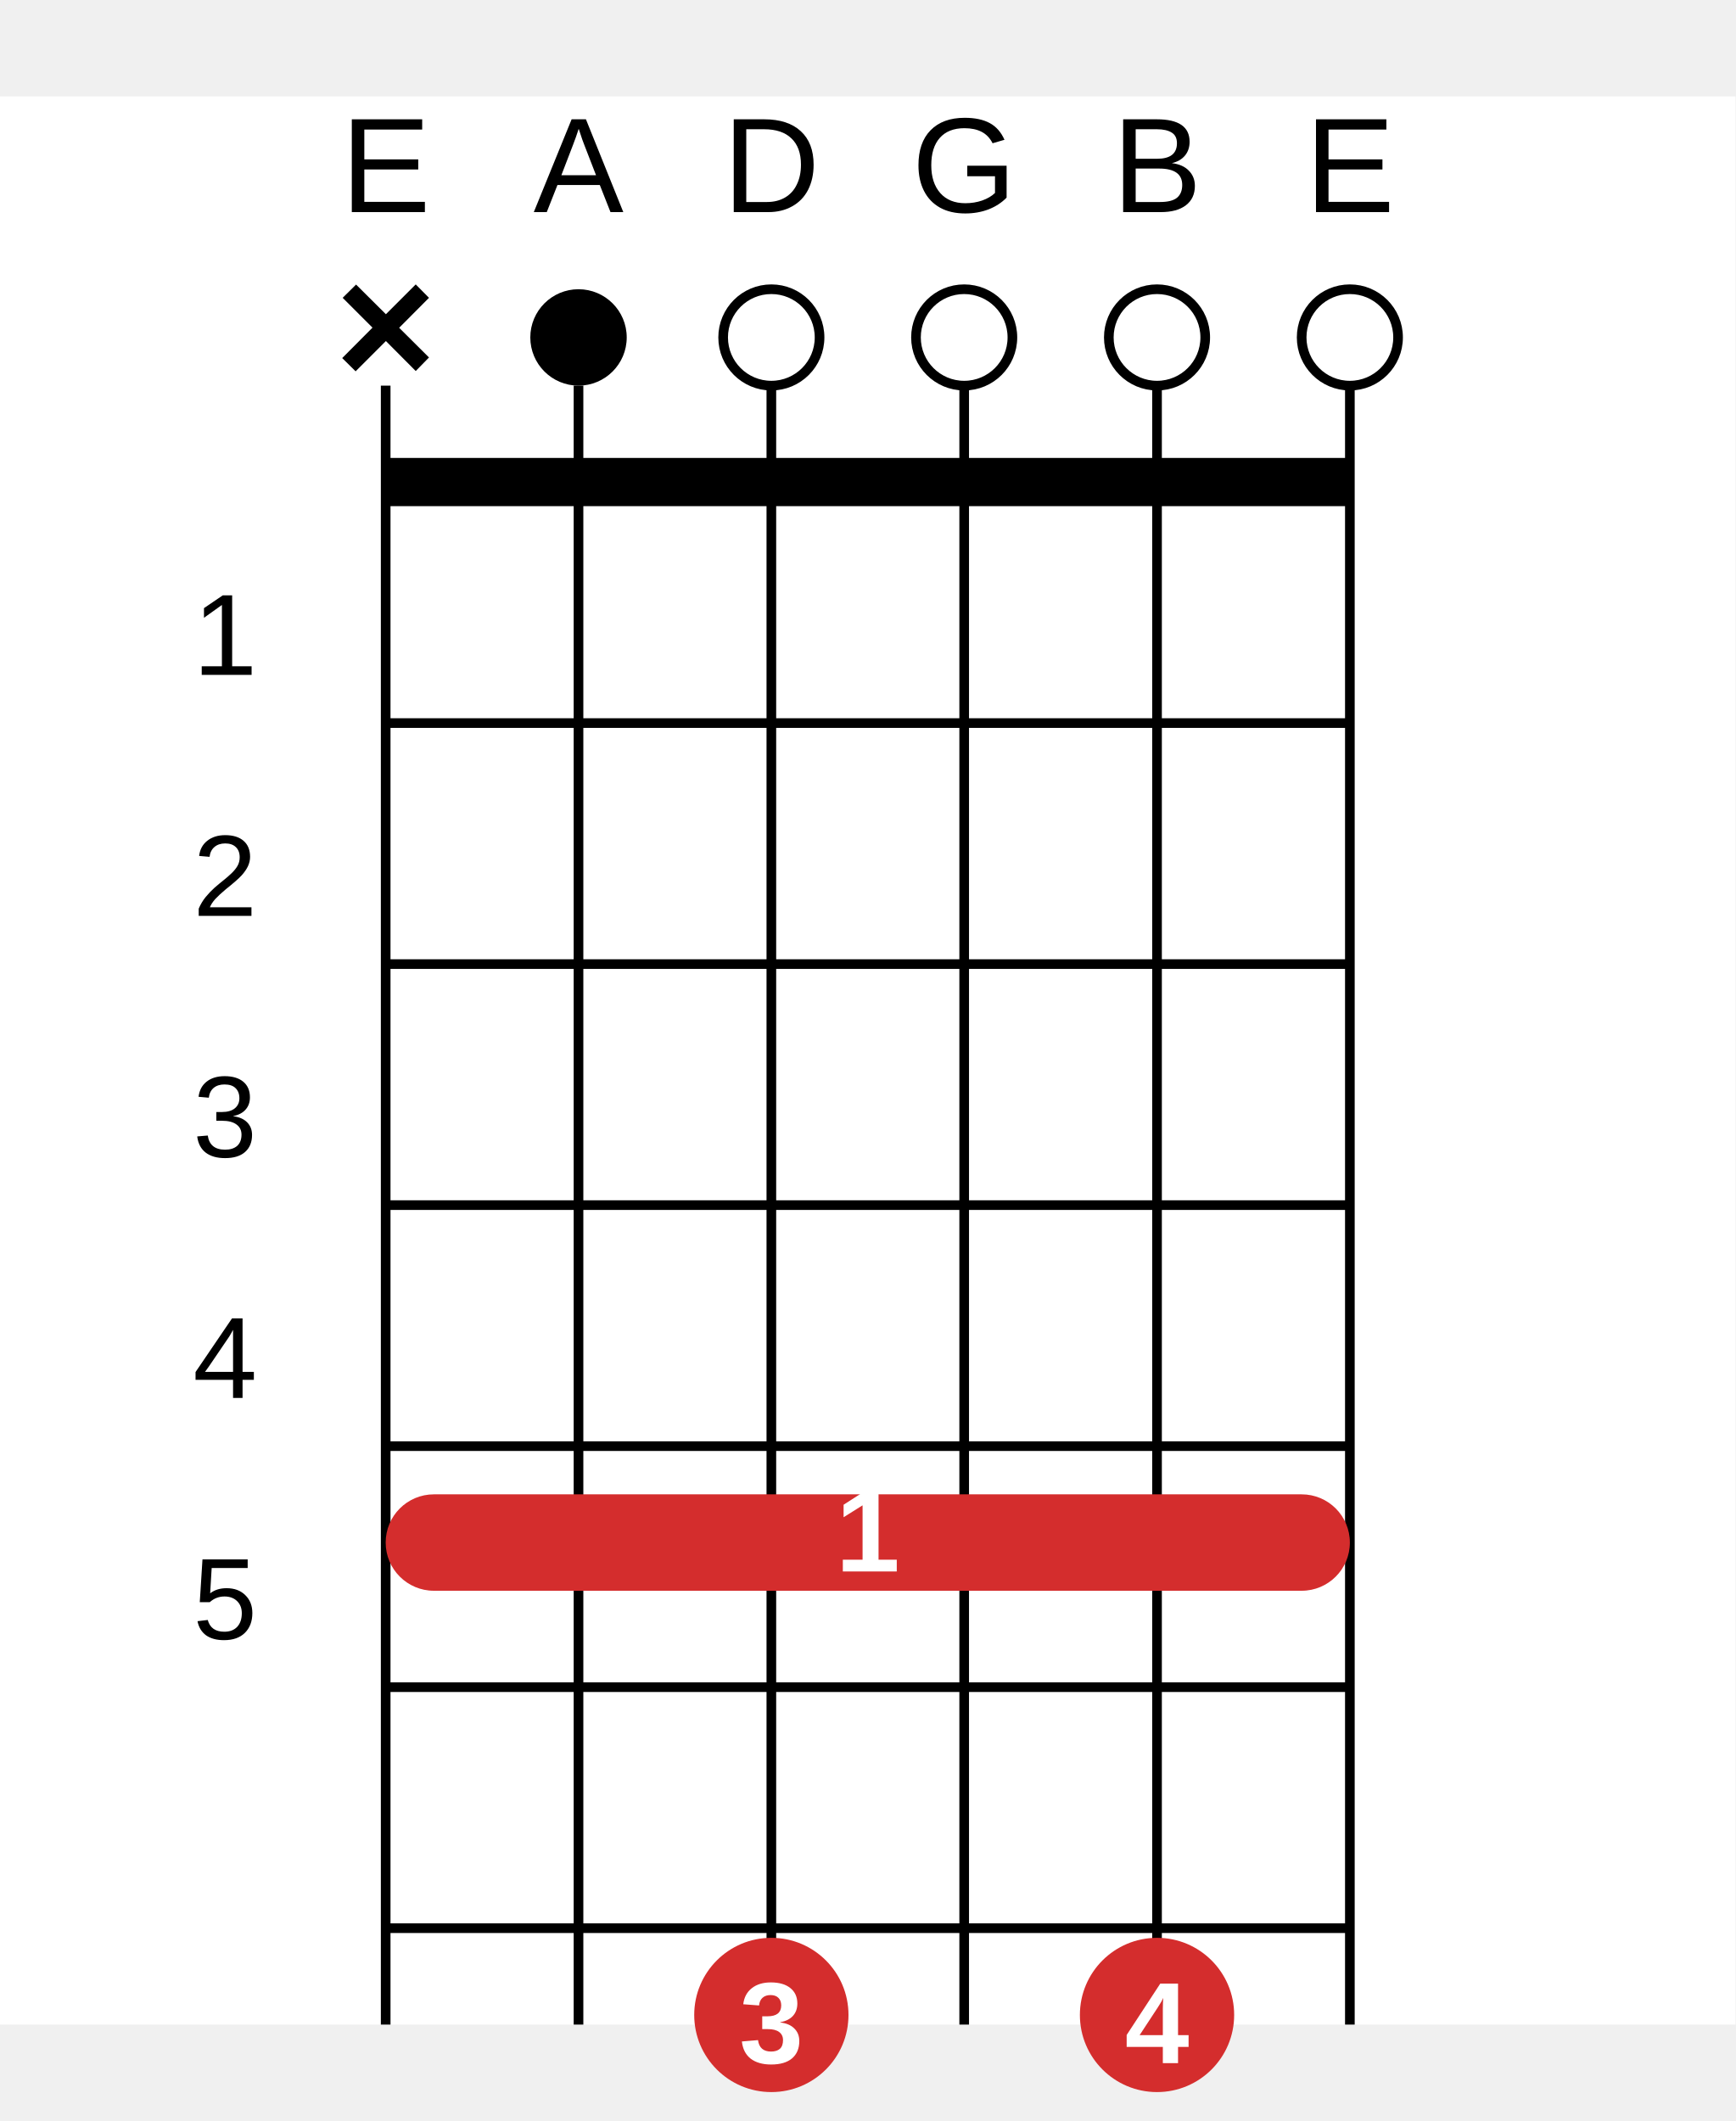
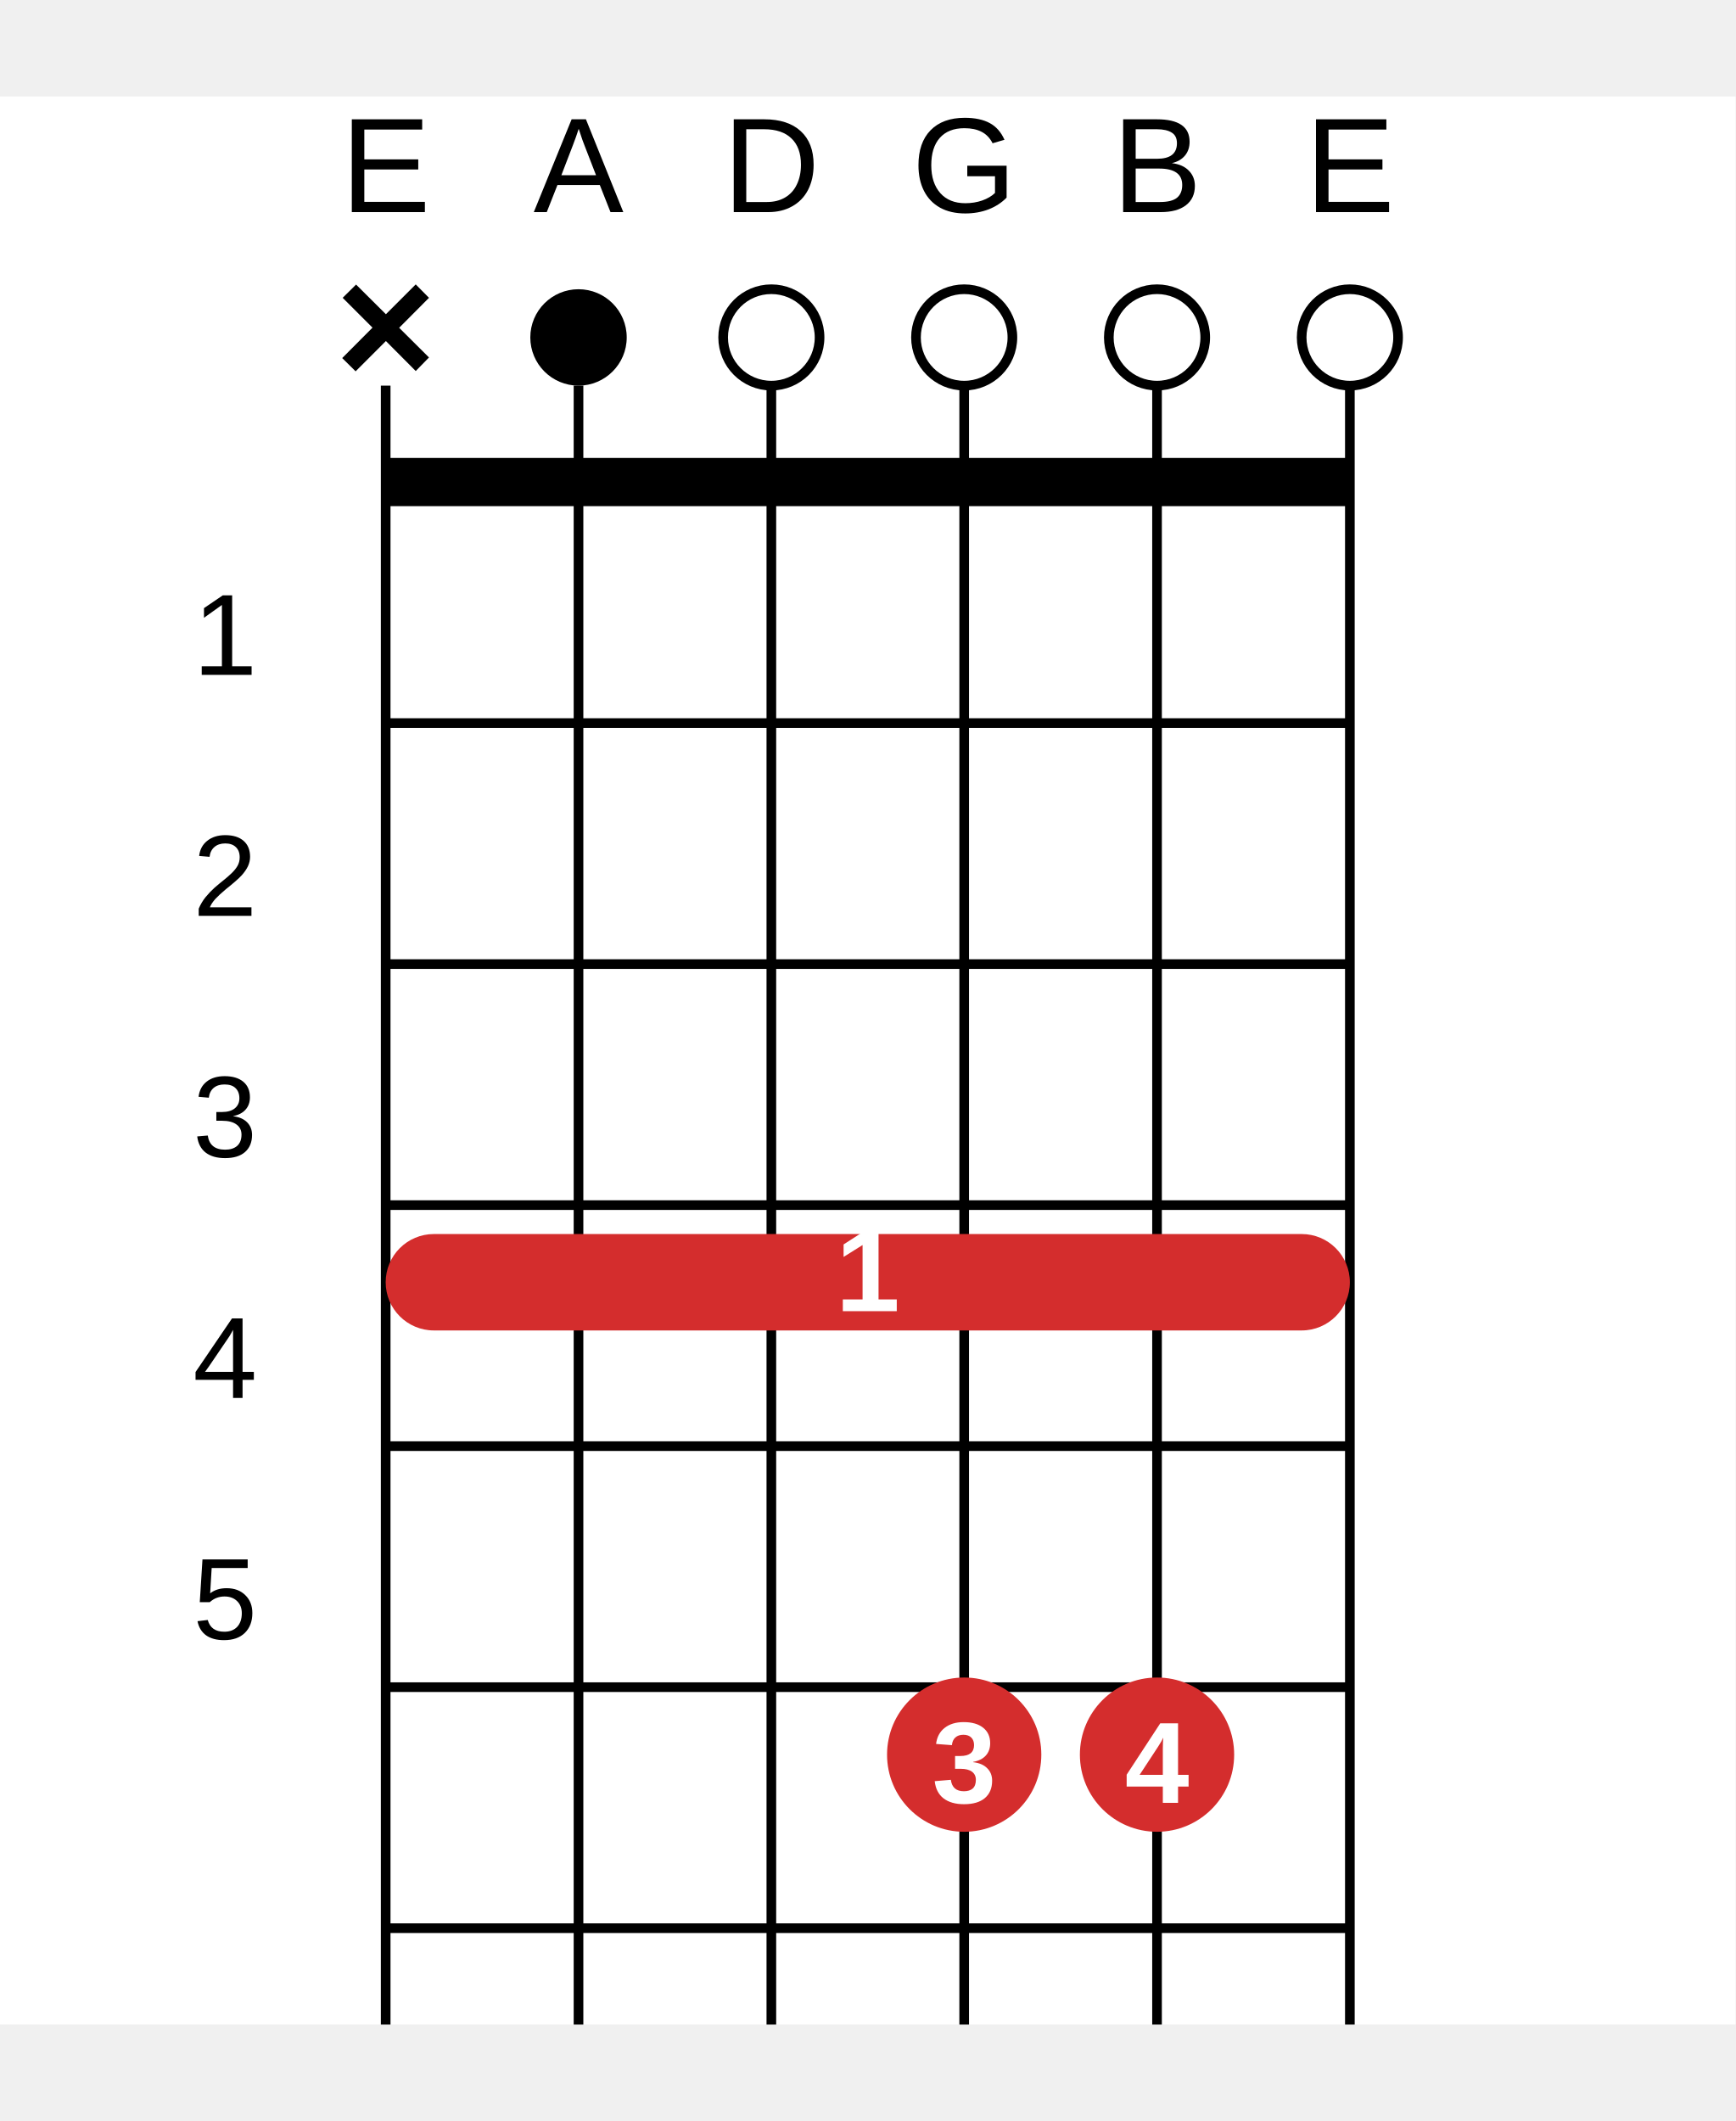
- <svg xmlns="http://www.w3.org/2000/svg" width="180" height="220" viewBox="0 0 180 220" aria-label="Acorde ajustado uma casa acima">
+ <svg xmlns="http://www.w3.org/2000/svg" width="180" height="220" viewBox="0 0 180 220" aria-label="Acorde com pestana na casa 3 e dedos na casa 5">
  <g transform="translate(0, 10)">
    <rect width="180" height="200" fill="#fff" />
    <text x="40" y="12" font-size="14" font-family="Arial" fill="#000" text-anchor="middle">E</text>
    <text x="60" y="12" font-size="14" font-family="Arial" fill="#000" text-anchor="middle">A</text>
    <text x="80" y="12" font-size="14" font-family="Arial" fill="#000" text-anchor="middle">D</text>
    <text x="100" y="12" font-size="14" font-family="Arial" fill="#000" text-anchor="middle">G</text>
    <text x="120" y="12" font-size="14" font-family="Arial" fill="#000" text-anchor="middle">B</text>
    <text x="140" y="12" font-size="14" font-family="Arial" fill="#000" text-anchor="middle">E</text>
    <line x1="40" y1="30" x2="40" y2="200" stroke="#000" stroke-width="1" />
    <line x1="60" y1="30" x2="60" y2="200" stroke="#000" stroke-width="1" />
    <line x1="80" y1="30" x2="80" y2="200" stroke="#000" stroke-width="1" />
    <line x1="100" y1="30" x2="100" y2="200" stroke="#000" stroke-width="1" />
    <line x1="120" y1="30" x2="120" y2="200" stroke="#000" stroke-width="1" />
    <line x1="140" y1="30" x2="140" y2="200" stroke="#000" stroke-width="1" />
    <line x1="40" y1="40" x2="140" y2="40" stroke="#000" stroke-width="5" />
    <line x1="40" y1="65" x2="140" y2="65" stroke="#000" stroke-width="1" />
    <line x1="40" y1="90" x2="140" y2="90" stroke="#000" stroke-width="1" />
    <line x1="40" y1="115" x2="140" y2="115" stroke="#000" stroke-width="1" />
    <line x1="40" y1="140" x2="140" y2="140" stroke="#000" stroke-width="1" />
    <line x1="40" y1="165" x2="140" y2="165" stroke="#000" stroke-width="1" />
    <line x1="40" y1="190" x2="140" y2="190" stroke="#000" stroke-width="1" />
    <text x="20" y="60" font-size="12" font-family="Arial" fill="#000">1</text>
    <text x="20" y="85" font-size="12" font-family="Arial" fill="#000">2</text>
    <text x="20" y="110" font-size="12" font-family="Arial" fill="#000">3</text>
    <text x="20" y="135" font-size="12" font-family="Arial" fill="#000">4</text>
    <text x="20" y="160" font-size="12" font-family="Arial" fill="#000">5</text>
    <text x="40" y="30" font-size="18" font-family="Arial" fill="#000" text-anchor="middle" font-weight="bold">×</text>
    <circle cx="60" cy="25" r="5" fill="black" />
    <circle cx="80" cy="25" r="5" fill="white" stroke="#000" stroke-width="1" />
    <circle cx="100" cy="25" r="5" fill="white" stroke="#000" stroke-width="1" />
    <circle cx="120" cy="25" r="5" fill="white" stroke="#000" stroke-width="1" />
    <circle cx="140" cy="25" r="5" fill="white" stroke="#000" stroke-width="1" />
-     <rect x="40" y="145" width="100" height="10" rx="5" ry="5" fill="#D42D2D" />
-     <text x="90" y="153" font-size="12" font-family="Arial" fill="#fff" text-anchor="middle" font-weight="bold">1</text>
-     <circle cx="80" cy="199" r="8" fill="#D42D2D" />
-     <text x="80" y="204" font-size="12" font-family="Arial" fill="#fff" text-anchor="middle" font-weight="bold">3</text>
-     <circle cx="120" cy="199" r="8" fill="#D42D2D" />
-     <text x="120" y="204" font-size="12" font-family="Arial" fill="#fff" text-anchor="middle" font-weight="bold">4</text>
+     <rect x="40" y="118" width="100" height="10" rx="5" ry="5" fill="#D42D2D" />
+     <text x="90" y="126" font-size="12" font-family="Arial" fill="#fff" text-anchor="middle" font-weight="bold">1</text>
+     <circle cx="100" cy="172" r="8" fill="#D42D2D" />
+     <text x="100" y="177" font-size="12" font-family="Arial" fill="#fff" text-anchor="middle" font-weight="bold">3</text>
+     <circle cx="120" cy="172" r="8" fill="#D42D2D" />
+     <text x="120" y="177" font-size="12" font-family="Arial" fill="#fff" text-anchor="middle" font-weight="bold">4</text>
  </g>
</svg>
